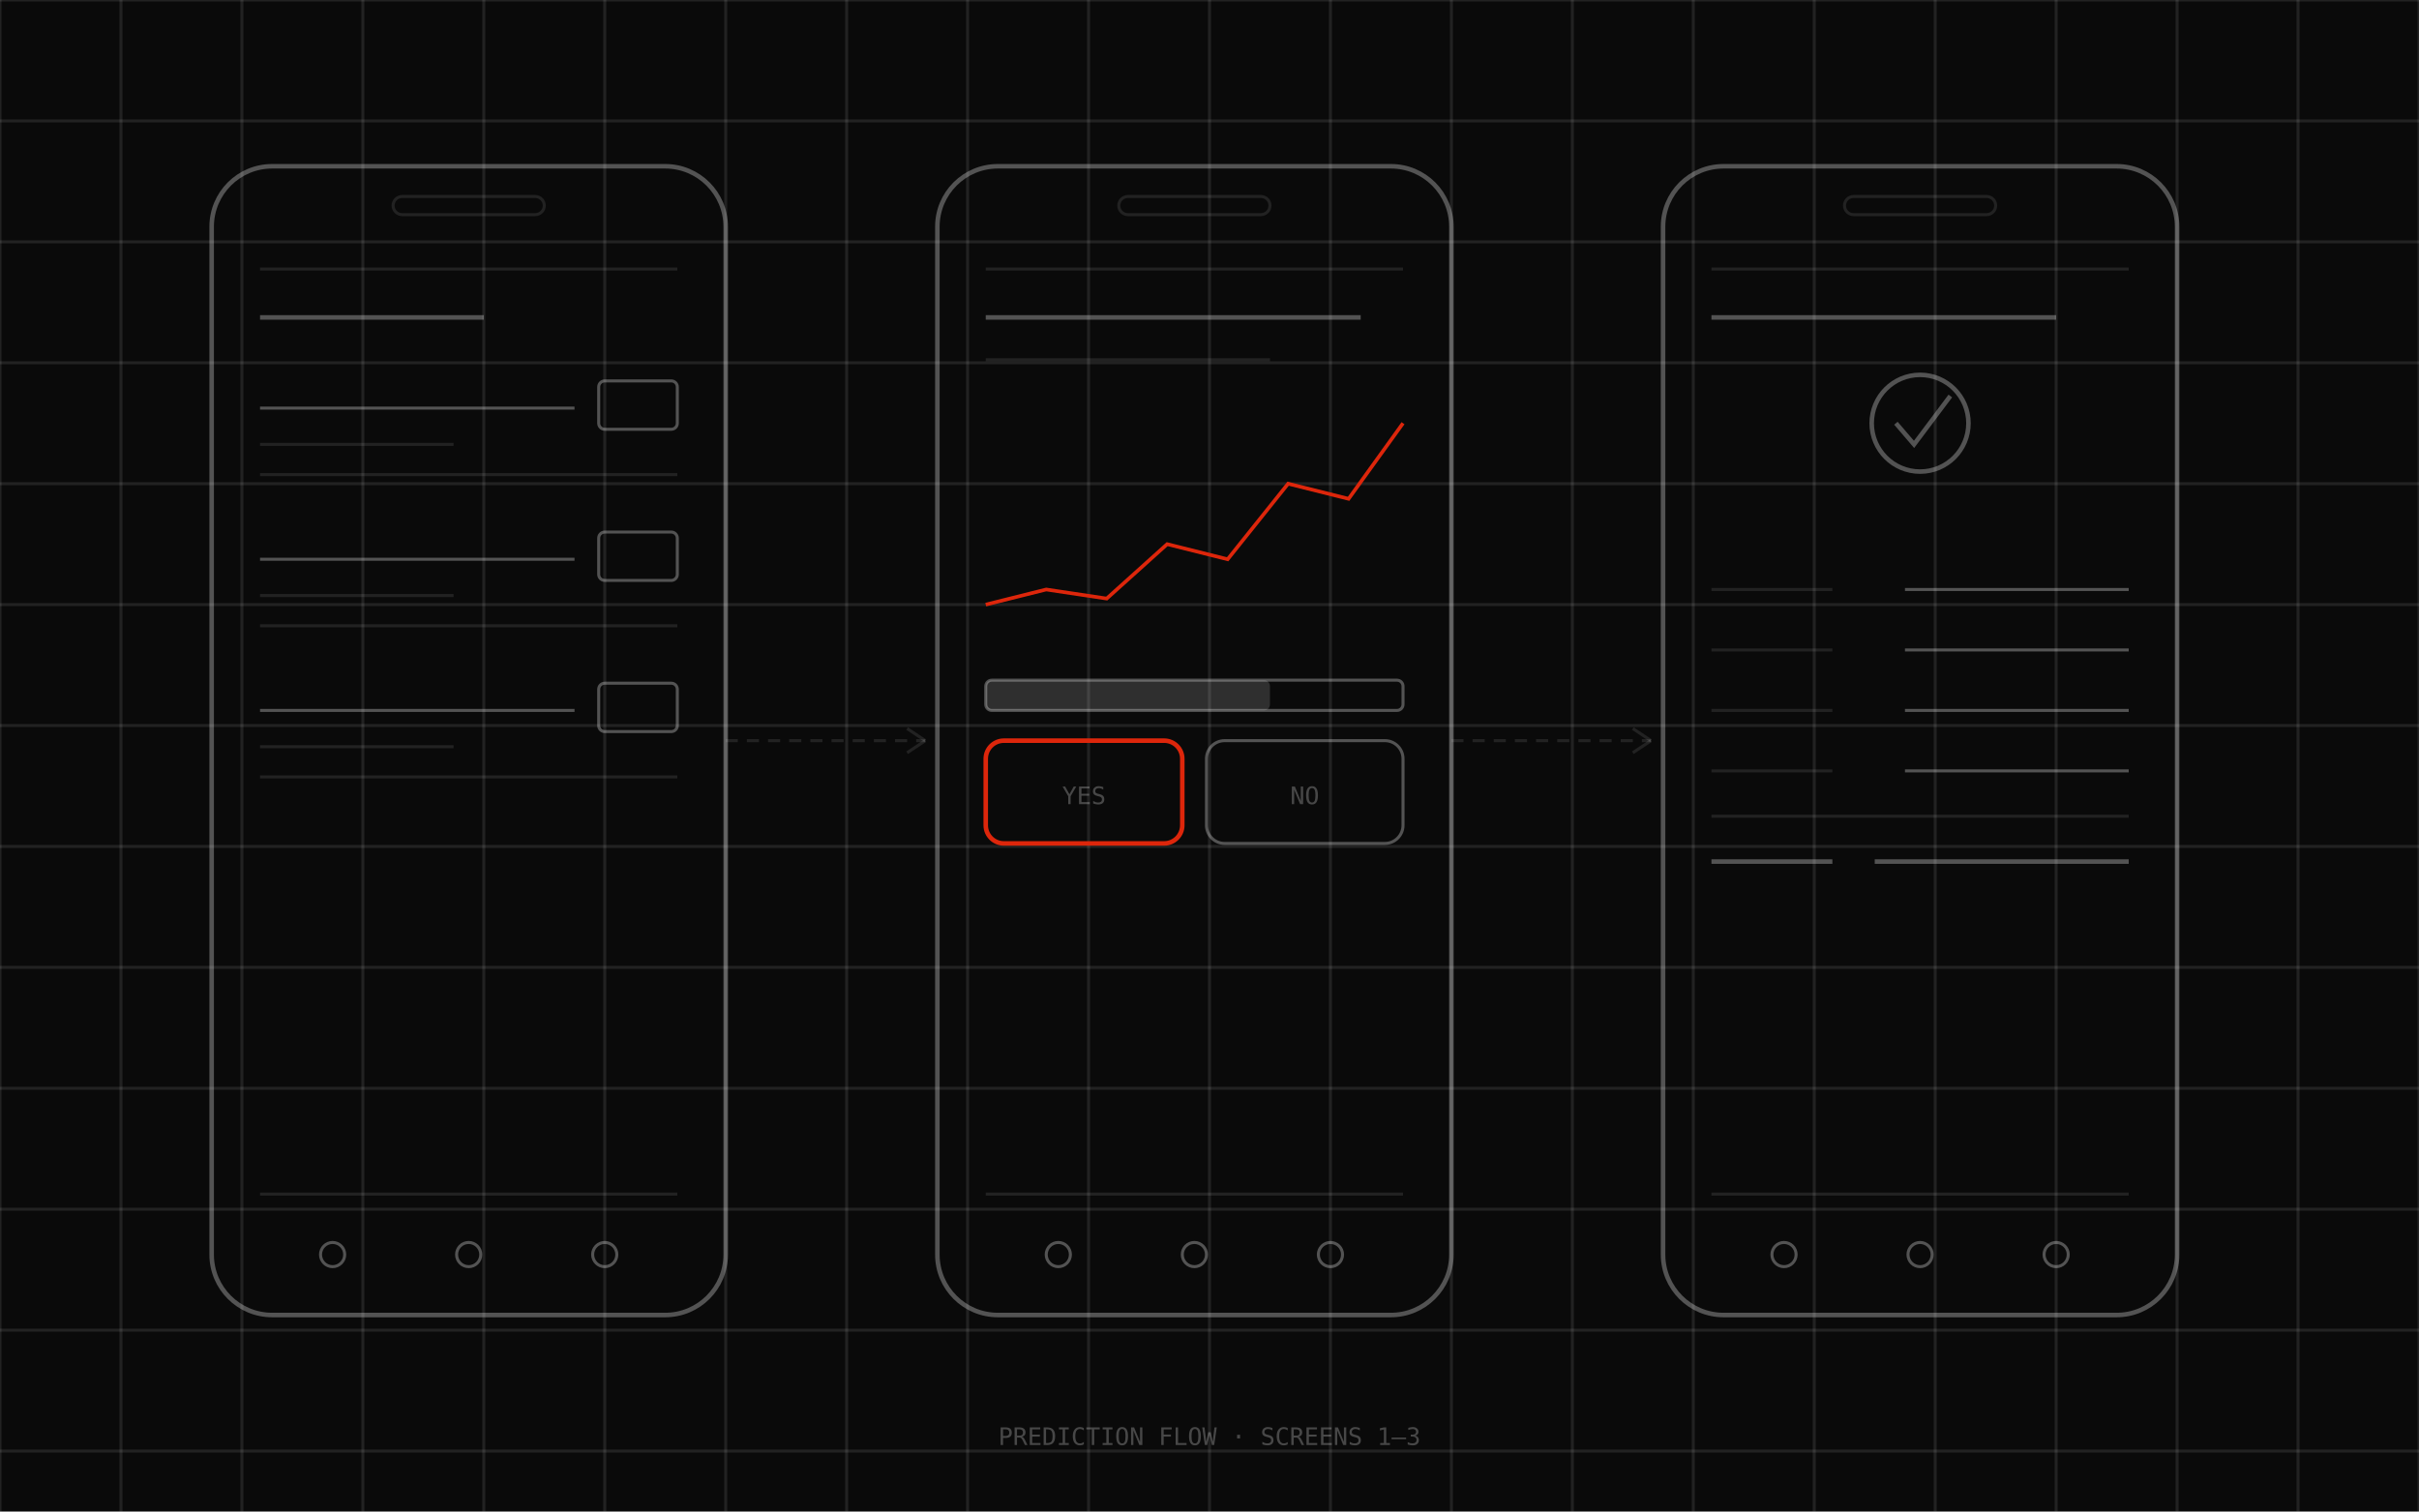
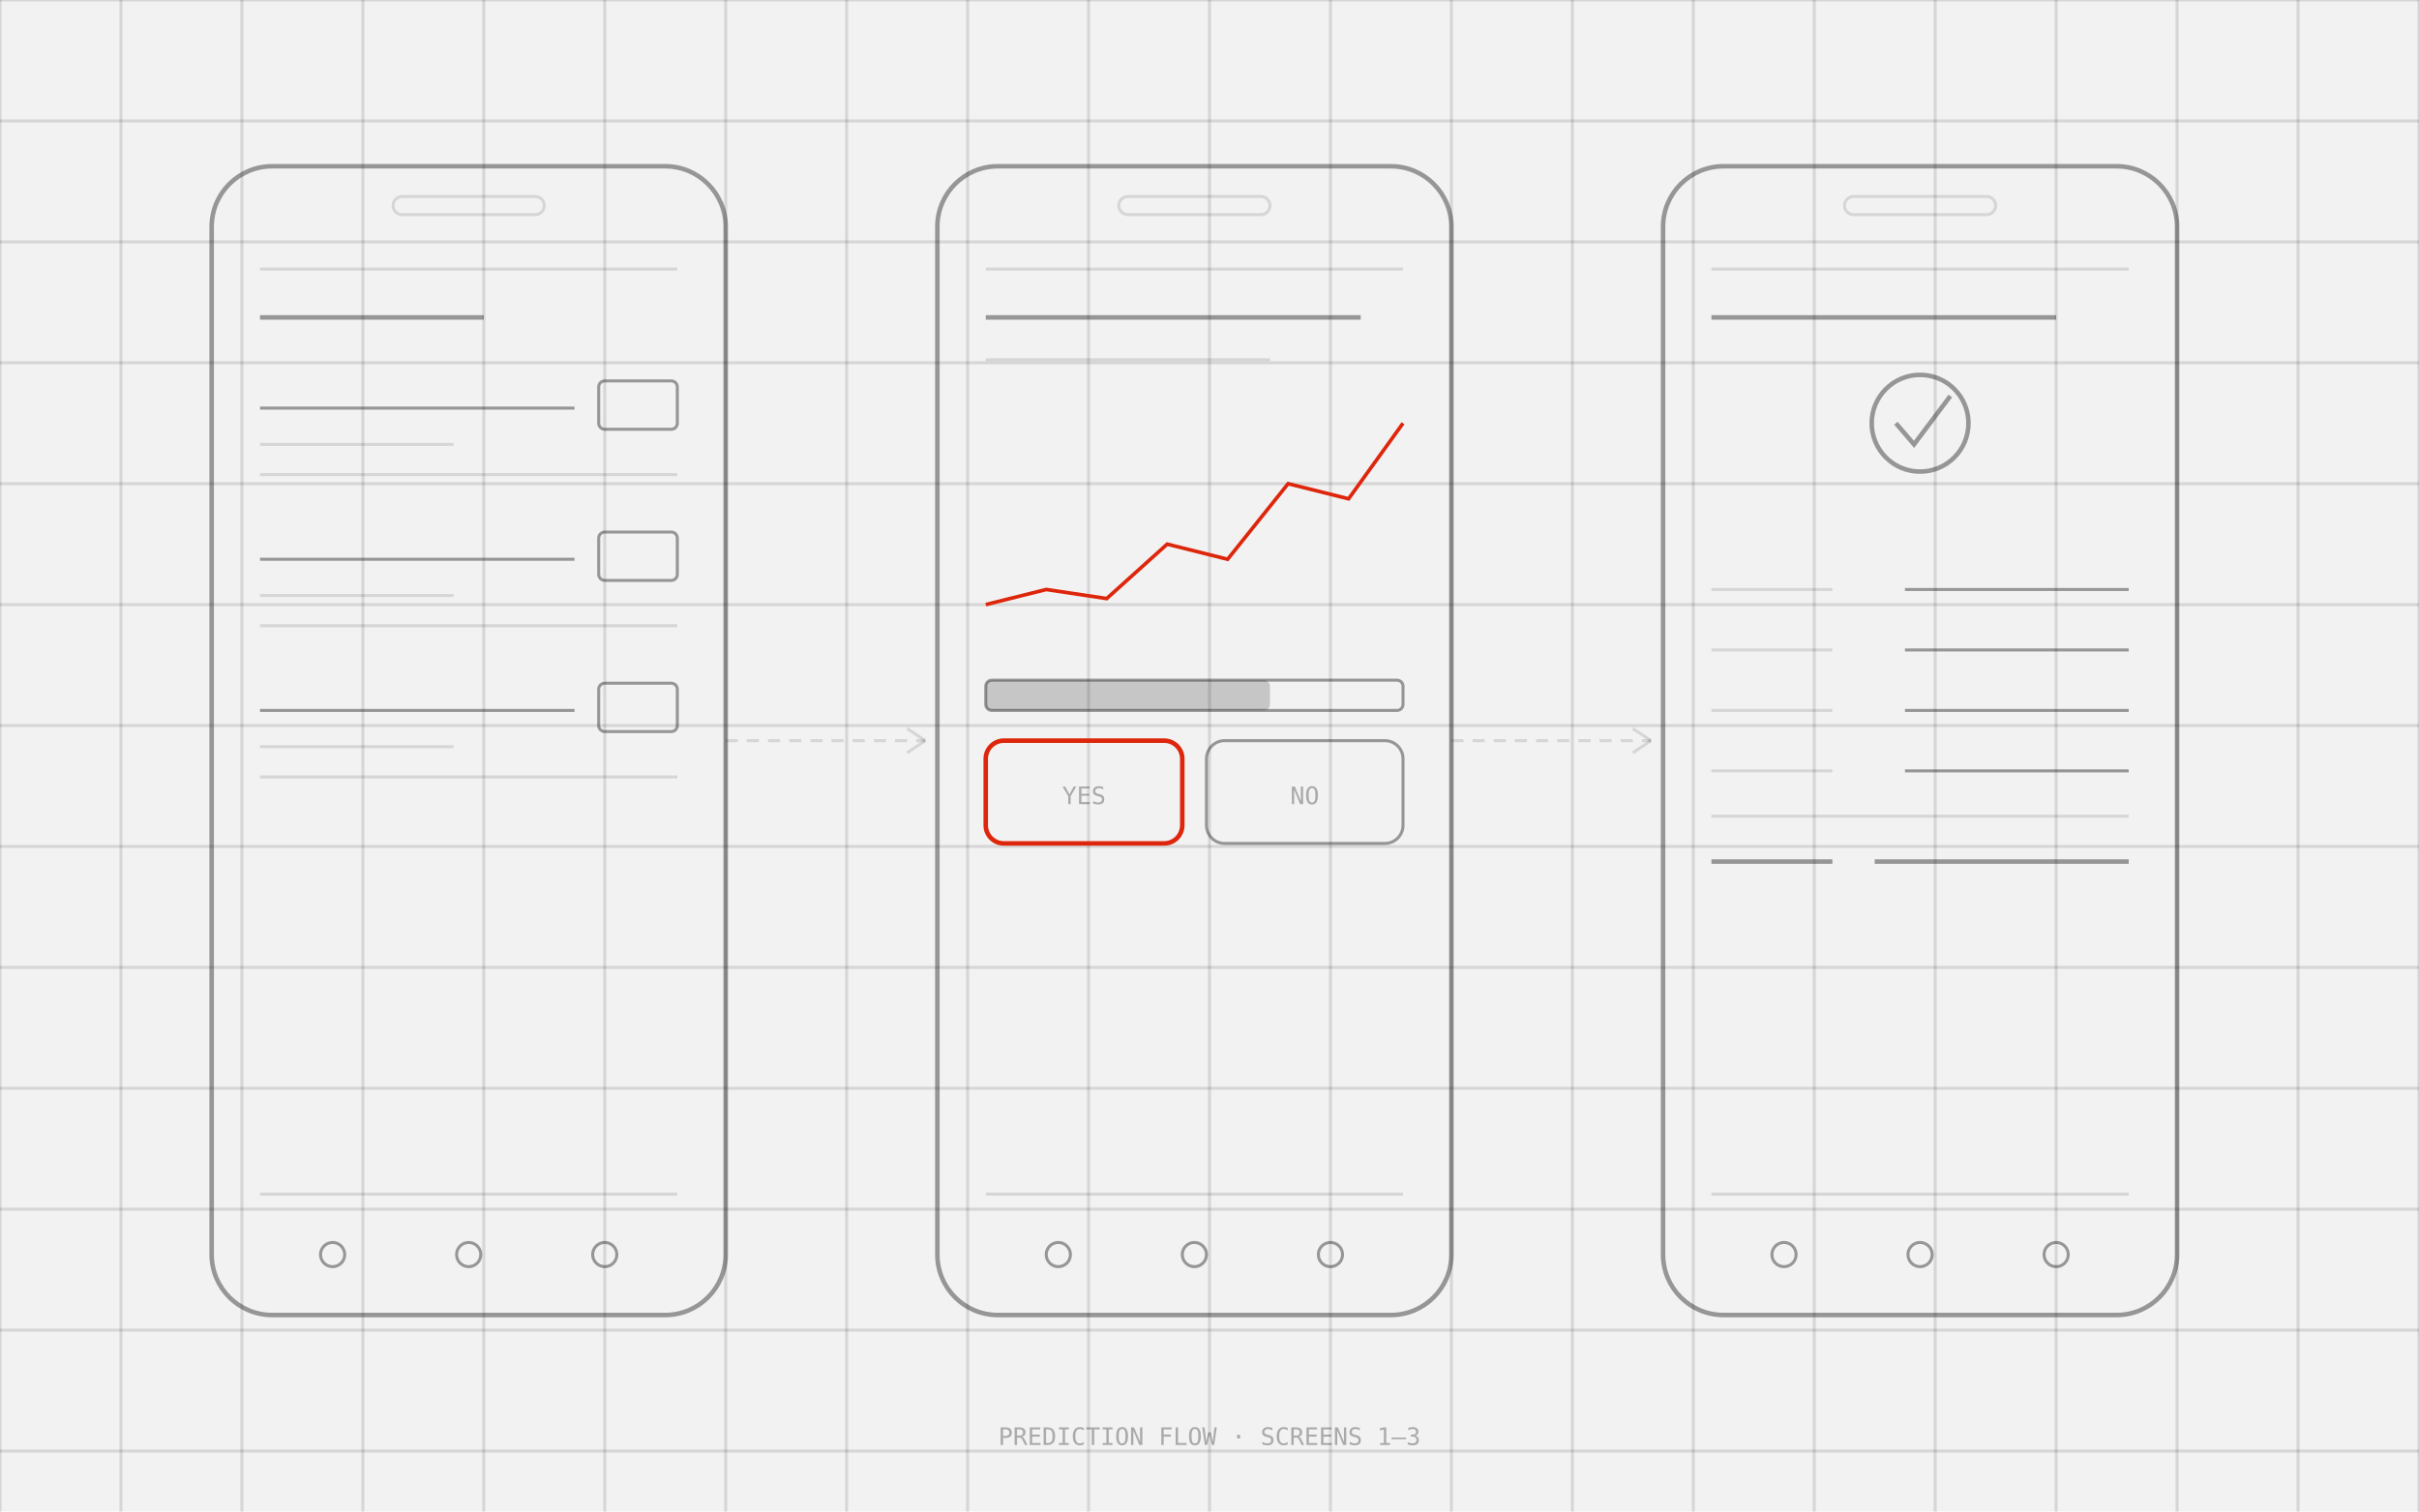
<svg xmlns="http://www.w3.org/2000/svg" viewBox="0 0 800 500" preserveAspectRatio="xMidYMid slice" role="presentation" aria-hidden="true">
-   <rect x="0" y="0" width="800" height="500" fill="#0a0a0a" />
-   <line x1="0" y1="0" x2="0" y2="500" stroke="rgba(255,255,255,0.10)" stroke-width="1" />
-   <line x1="40" y1="0" x2="40" y2="500" stroke="rgba(255,255,255,0.10)" stroke-width="1" />
-   <line x1="80" y1="0" x2="80" y2="500" stroke="rgba(255,255,255,0.10)" stroke-width="1" />
-   <line x1="120" y1="0" x2="120" y2="500" stroke="rgba(255,255,255,0.10)" stroke-width="1" />
-   <line x1="160" y1="0" x2="160" y2="500" stroke="rgba(255,255,255,0.10)" stroke-width="1" />
-   <line x1="200" y1="0" x2="200" y2="500" stroke="rgba(255,255,255,0.10)" stroke-width="1" />
-   <line x1="240" y1="0" x2="240" y2="500" stroke="rgba(255,255,255,0.10)" stroke-width="1" />
-   <line x1="280" y1="0" x2="280" y2="500" stroke="rgba(255,255,255,0.10)" stroke-width="1" />
-   <line x1="320" y1="0" x2="320" y2="500" stroke="rgba(255,255,255,0.10)" stroke-width="1" />
-   <line x1="360" y1="0" x2="360" y2="500" stroke="rgba(255,255,255,0.10)" stroke-width="1" />
-   <line x1="400" y1="0" x2="400" y2="500" stroke="rgba(255,255,255,0.10)" stroke-width="1" />
-   <line x1="440" y1="0" x2="440" y2="500" stroke="rgba(255,255,255,0.10)" stroke-width="1" />
-   <line x1="480" y1="0" x2="480" y2="500" stroke="rgba(255,255,255,0.10)" stroke-width="1" />
-   <line x1="520" y1="0" x2="520" y2="500" stroke="rgba(255,255,255,0.10)" stroke-width="1" />
-   <line x1="560" y1="0" x2="560" y2="500" stroke="rgba(255,255,255,0.10)" stroke-width="1" />
-   <line x1="600" y1="0" x2="600" y2="500" stroke="rgba(255,255,255,0.10)" stroke-width="1" />
-   <line x1="640" y1="0" x2="640" y2="500" stroke="rgba(255,255,255,0.10)" stroke-width="1" />
-   <line x1="680" y1="0" x2="680" y2="500" stroke="rgba(255,255,255,0.10)" stroke-width="1" />
-   <line x1="720" y1="0" x2="720" y2="500" stroke="rgba(255,255,255,0.10)" stroke-width="1" />
-   <line x1="760" y1="0" x2="760" y2="500" stroke="rgba(255,255,255,0.10)" stroke-width="1" />
-   <line x1="800" y1="0" x2="800" y2="500" stroke="rgba(255,255,255,0.10)" stroke-width="1" />
-   <line x1="0" y1="0" x2="800" y2="0" stroke="rgba(255,255,255,0.10)" stroke-width="1" />
-   <line x1="0" y1="40" x2="800" y2="40" stroke="rgba(255,255,255,0.10)" stroke-width="1" />
-   <line x1="0" y1="80" x2="800" y2="80" stroke="rgba(255,255,255,0.10)" stroke-width="1" />
-   <line x1="0" y1="120" x2="800" y2="120" stroke="rgba(255,255,255,0.10)" stroke-width="1" />
-   <line x1="0" y1="160" x2="800" y2="160" stroke="rgba(255,255,255,0.10)" stroke-width="1" />
-   <line x1="0" y1="200" x2="800" y2="200" stroke="rgba(255,255,255,0.10)" stroke-width="1" />
-   <line x1="0" y1="240" x2="800" y2="240" stroke="rgba(255,255,255,0.10)" stroke-width="1" />
-   <line x1="0" y1="280" x2="800" y2="280" stroke="rgba(255,255,255,0.10)" stroke-width="1" />
-   <line x1="0" y1="320" x2="800" y2="320" stroke="rgba(255,255,255,0.10)" stroke-width="1" />
-   <line x1="0" y1="360" x2="800" y2="360" stroke="rgba(255,255,255,0.10)" stroke-width="1" />
-   <line x1="0" y1="400" x2="800" y2="400" stroke="rgba(255,255,255,0.10)" stroke-width="1" />
-   <line x1="0" y1="440" x2="800" y2="440" stroke="rgba(255,255,255,0.10)" stroke-width="1" />
-   <line x1="0" y1="480" x2="800" y2="480" stroke="rgba(255,255,255,0.10)" stroke-width="1" />
-   <rect x="70" y="55" width="170" height="380" rx="20" fill="none" stroke="rgba(255,255,255,0.30)" stroke-width="1.5" />
-   <rect x="130" y="65" width="50" height="6" rx="3" fill="none" stroke="rgba(255,255,255,0.10)" stroke-width="1" />
-   <line x1="86" y1="89" x2="224" y2="89" stroke="rgba(255,255,255,0.10)" stroke-width="1" />
-   <line x1="86" y1="105" x2="160" y2="105" stroke="rgba(255,255,255,0.30)" stroke-width="1.5" />
-   <g fill="none" stroke="rgba(255,255,255,0.30)" stroke-width="1">
+   <rect x="0" y="0" width="800" height="500" fill="#f2f2f3" />
+   <line x1="0" y1="0" x2="0" y2="500" stroke="rgba(0,0,0,0.12)" stroke-width="1" />
+   <line x1="40" y1="0" x2="40" y2="500" stroke="rgba(0,0,0,0.12)" stroke-width="1" />
+   <line x1="80" y1="0" x2="80" y2="500" stroke="rgba(0,0,0,0.12)" stroke-width="1" />
+   <line x1="120" y1="0" x2="120" y2="500" stroke="rgba(0,0,0,0.12)" stroke-width="1" />
+   <line x1="160" y1="0" x2="160" y2="500" stroke="rgba(0,0,0,0.12)" stroke-width="1" />
+   <line x1="200" y1="0" x2="200" y2="500" stroke="rgba(0,0,0,0.12)" stroke-width="1" />
+   <line x1="240" y1="0" x2="240" y2="500" stroke="rgba(0,0,0,0.12)" stroke-width="1" />
+   <line x1="280" y1="0" x2="280" y2="500" stroke="rgba(0,0,0,0.12)" stroke-width="1" />
+   <line x1="320" y1="0" x2="320" y2="500" stroke="rgba(0,0,0,0.12)" stroke-width="1" />
+   <line x1="360" y1="0" x2="360" y2="500" stroke="rgba(0,0,0,0.12)" stroke-width="1" />
+   <line x1="400" y1="0" x2="400" y2="500" stroke="rgba(0,0,0,0.12)" stroke-width="1" />
+   <line x1="440" y1="0" x2="440" y2="500" stroke="rgba(0,0,0,0.12)" stroke-width="1" />
+   <line x1="480" y1="0" x2="480" y2="500" stroke="rgba(0,0,0,0.12)" stroke-width="1" />
+   <line x1="520" y1="0" x2="520" y2="500" stroke="rgba(0,0,0,0.12)" stroke-width="1" />
+   <line x1="560" y1="0" x2="560" y2="500" stroke="rgba(0,0,0,0.12)" stroke-width="1" />
+   <line x1="600" y1="0" x2="600" y2="500" stroke="rgba(0,0,0,0.12)" stroke-width="1" />
+   <line x1="640" y1="0" x2="640" y2="500" stroke="rgba(0,0,0,0.12)" stroke-width="1" />
+   <line x1="680" y1="0" x2="680" y2="500" stroke="rgba(0,0,0,0.12)" stroke-width="1" />
+   <line x1="720" y1="0" x2="720" y2="500" stroke="rgba(0,0,0,0.12)" stroke-width="1" />
+   <line x1="760" y1="0" x2="760" y2="500" stroke="rgba(0,0,0,0.12)" stroke-width="1" />
+   <line x1="800" y1="0" x2="800" y2="500" stroke="rgba(0,0,0,0.12)" stroke-width="1" />
+   <line x1="0" y1="0" x2="800" y2="0" stroke="rgba(0,0,0,0.12)" stroke-width="1" />
+   <line x1="0" y1="40" x2="800" y2="40" stroke="rgba(0,0,0,0.12)" stroke-width="1" />
+   <line x1="0" y1="80" x2="800" y2="80" stroke="rgba(0,0,0,0.12)" stroke-width="1" />
+   <line x1="0" y1="120" x2="800" y2="120" stroke="rgba(0,0,0,0.12)" stroke-width="1" />
+   <line x1="0" y1="160" x2="800" y2="160" stroke="rgba(0,0,0,0.12)" stroke-width="1" />
+   <line x1="0" y1="200" x2="800" y2="200" stroke="rgba(0,0,0,0.12)" stroke-width="1" />
+   <line x1="0" y1="240" x2="800" y2="240" stroke="rgba(0,0,0,0.12)" stroke-width="1" />
+   <line x1="0" y1="280" x2="800" y2="280" stroke="rgba(0,0,0,0.12)" stroke-width="1" />
+   <line x1="0" y1="320" x2="800" y2="320" stroke="rgba(0,0,0,0.12)" stroke-width="1" />
+   <line x1="0" y1="360" x2="800" y2="360" stroke="rgba(0,0,0,0.12)" stroke-width="1" />
+   <line x1="0" y1="400" x2="800" y2="400" stroke="rgba(0,0,0,0.12)" stroke-width="1" />
+   <line x1="0" y1="440" x2="800" y2="440" stroke="rgba(0,0,0,0.12)" stroke-width="1" />
+   <line x1="0" y1="480" x2="800" y2="480" stroke="rgba(0,0,0,0.12)" stroke-width="1" />
+   <rect x="70" y="55" width="170" height="380" rx="20" fill="none" stroke="rgba(0,0,0,0.38)" stroke-width="1.5" />
+   <rect x="130" y="65" width="50" height="6" rx="3" fill="none" stroke="rgba(0,0,0,0.12)" stroke-width="1" />
+   <line x1="86" y1="89" x2="224" y2="89" stroke="rgba(0,0,0,0.12)" stroke-width="1" />
+   <line x1="86" y1="105" x2="160" y2="105" stroke="rgba(0,0,0,0.38)" stroke-width="1.5" />
+   <g fill="none" stroke="rgba(0,0,0,0.38)" stroke-width="1">
    <line x1="86" y1="135" x2="190" y2="135" />
    <line x1="86" y1="185" x2="190" y2="185" />
    <line x1="86" y1="235" x2="190" y2="235" />
  </g>
-   <g fill="none" stroke="rgba(255,255,255,0.10)" stroke-width="1">
+   <g fill="none" stroke="rgba(0,0,0,0.12)" stroke-width="1">
    <line x1="86" y1="147" x2="150" y2="147" />
    <line x1="86" y1="197" x2="150" y2="197" />
    <line x1="86" y1="247" x2="150" y2="247" />
    <line x1="86" y1="157" x2="224" y2="157" />
    <line x1="86" y1="207" x2="224" y2="207" />
    <line x1="86" y1="257" x2="224" y2="257" />
  </g>
-   <g fill="none" stroke="rgba(255,255,255,0.30)" stroke-width="1">
+   <g fill="none" stroke="rgba(0,0,0,0.38)" stroke-width="1">
    <rect x="198" y="126" width="26" height="16" rx="2" />
    <rect x="198" y="176" width="26" height="16" rx="2" />
    <rect x="198" y="226" width="26" height="16" rx="2" />
  </g>
-   <line x1="86" y1="395" x2="224" y2="395" stroke="rgba(255,255,255,0.10)" stroke-width="1" />
-   <g fill="none" stroke="rgba(255,255,255,0.30)" stroke-width="1">
+   <line x1="86" y1="395" x2="224" y2="395" stroke="rgba(0,0,0,0.12)" stroke-width="1" />
+   <g fill="none" stroke="rgba(0,0,0,0.38)" stroke-width="1">
    <circle cx="110" cy="415" r="4" />
    <circle cx="155" cy="415" r="4" />
    <circle cx="200" cy="415" r="4" />
  </g>
-   <rect x="310" y="55" width="170" height="380" rx="20" fill="none" stroke="rgba(255,255,255,0.30)" stroke-width="1.5" />
-   <rect x="370" y="65" width="50" height="6" rx="3" fill="none" stroke="rgba(255,255,255,0.10)" stroke-width="1" />
-   <line x1="326" y1="89" x2="464" y2="89" stroke="rgba(255,255,255,0.10)" stroke-width="1" />
-   <line x1="326" y1="105" x2="450" y2="105" stroke="rgba(255,255,255,0.30)" stroke-width="1.5" />
-   <line x1="326" y1="119" x2="420" y2="119" stroke="rgba(255,255,255,0.10)" stroke-width="1" />
+   <rect x="310" y="55" width="170" height="380" rx="20" fill="none" stroke="rgba(0,0,0,0.38)" stroke-width="1.5" />
+   <rect x="370" y="65" width="50" height="6" rx="3" fill="none" stroke="rgba(0,0,0,0.12)" stroke-width="1" />
+   <line x1="326" y1="89" x2="464" y2="89" stroke="rgba(0,0,0,0.12)" stroke-width="1" />
+   <line x1="326" y1="105" x2="450" y2="105" stroke="rgba(0,0,0,0.38)" stroke-width="1.5" />
+   <line x1="326" y1="119" x2="420" y2="119" stroke="rgba(0,0,0,0.12)" stroke-width="1" />
  <polyline points="326,200 346,195 366,198 386,180 406,185 426,160 446,165 464,140" fill="none" stroke="#dd260b" stroke-width="1.2" />
-   <rect x="326" y="225" width="138" height="10" rx="2" fill="none" stroke="rgba(255,255,255,0.30)" stroke-width="1" />
-   <rect x="326" y="225" width="94" height="10" rx="2" fill="rgba(255,255,255,0.15)" />
+   <rect x="326" y="225" width="138" height="10" rx="2" fill="none" stroke="rgba(0,0,0,0.38)" stroke-width="1" />
+   <rect x="326" y="225" width="94" height="10" rx="2" fill="rgba(0,0,0,0.18)" />
  <rect x="326" y="245" width="65" height="34" rx="6" fill="none" stroke="#dd260b" stroke-width="1.5" />
-   <text x="358.5" y="266" font-family="monospace" font-size="8" fill="rgba(255,255,255,0.25)" text-anchor="middle">YES</text>
-   <rect x="399" y="245" width="65" height="34" rx="6" fill="none" stroke="rgba(255,255,255,0.30)" stroke-width="1" />
-   <text x="431.5" y="266" font-family="monospace" font-size="8" fill="rgba(255,255,255,0.25)" text-anchor="middle">NO</text>
-   <line x1="326" y1="395" x2="464" y2="395" stroke="rgba(255,255,255,0.10)" stroke-width="1" />
-   <g fill="none" stroke="rgba(255,255,255,0.30)" stroke-width="1">
+   <text x="358.5" y="266" font-family="monospace" font-size="8" fill="rgba(0,0,0,0.30)" text-anchor="middle">YES</text>
+   <rect x="399" y="245" width="65" height="34" rx="6" fill="none" stroke="rgba(0,0,0,0.38)" stroke-width="1" />
+   <text x="431.5" y="266" font-family="monospace" font-size="8" fill="rgba(0,0,0,0.30)" text-anchor="middle">NO</text>
+   <line x1="326" y1="395" x2="464" y2="395" stroke="rgba(0,0,0,0.12)" stroke-width="1" />
+   <g fill="none" stroke="rgba(0,0,0,0.38)" stroke-width="1">
    <circle cx="350" cy="415" r="4" />
    <circle cx="395" cy="415" r="4" />
    <circle cx="440" cy="415" r="4" />
  </g>
-   <rect x="550" y="55" width="170" height="380" rx="20" fill="none" stroke="rgba(255,255,255,0.30)" stroke-width="1.5" />
-   <rect x="610" y="65" width="50" height="6" rx="3" fill="none" stroke="rgba(255,255,255,0.10)" stroke-width="1" />
-   <line x1="566" y1="89" x2="704" y2="89" stroke="rgba(255,255,255,0.10)" stroke-width="1" />
-   <line x1="566" y1="105" x2="680" y2="105" stroke="rgba(255,255,255,0.30)" stroke-width="1.5" />
-   <circle cx="635" cy="140" r="16" fill="none" stroke="rgba(255,255,255,0.30)" stroke-width="1.5" />
-   <polyline points="627,140 633,147 645,131" fill="none" stroke="rgba(255,255,255,0.30)" stroke-width="1.5" />
-   <g fill="none" stroke="rgba(255,255,255,0.10)" stroke-width="1">
+   <rect x="550" y="55" width="170" height="380" rx="20" fill="none" stroke="rgba(0,0,0,0.38)" stroke-width="1.5" />
+   <rect x="610" y="65" width="50" height="6" rx="3" fill="none" stroke="rgba(0,0,0,0.12)" stroke-width="1" />
+   <line x1="566" y1="89" x2="704" y2="89" stroke="rgba(0,0,0,0.12)" stroke-width="1" />
+   <line x1="566" y1="105" x2="680" y2="105" stroke="rgba(0,0,0,0.38)" stroke-width="1.5" />
+   <circle cx="635" cy="140" r="16" fill="none" stroke="rgba(0,0,0,0.38)" stroke-width="1.5" />
+   <polyline points="627,140 633,147 645,131" fill="none" stroke="rgba(0,0,0,0.38)" stroke-width="1.5" />
+   <g fill="none" stroke="rgba(0,0,0,0.12)" stroke-width="1">
    <line x1="566" y1="195" x2="606" y2="195" />
    <line x1="566" y1="215" x2="606" y2="215" />
    <line x1="566" y1="235" x2="606" y2="235" />
    <line x1="566" y1="255" x2="606" y2="255" />
  </g>
-   <g fill="none" stroke="rgba(255,255,255,0.30)" stroke-width="1">
+   <g fill="none" stroke="rgba(0,0,0,0.38)" stroke-width="1">
    <line x1="630" y1="195" x2="704" y2="195" />
    <line x1="630" y1="215" x2="704" y2="215" />
    <line x1="630" y1="235" x2="704" y2="235" />
    <line x1="630" y1="255" x2="704" y2="255" />
  </g>
-   <line x1="566" y1="270" x2="704" y2="270" stroke="rgba(255,255,255,0.10)" stroke-width="1" />
-   <line x1="566" y1="285" x2="606" y2="285" stroke="rgba(255,255,255,0.30)" stroke-width="1.5" />
-   <line x1="620" y1="285" x2="704" y2="285" stroke="rgba(255,255,255,0.30)" stroke-width="1.5" />
-   <line x1="566" y1="395" x2="704" y2="395" stroke="rgba(255,255,255,0.10)" stroke-width="1" />
-   <g fill="none" stroke="rgba(255,255,255,0.30)" stroke-width="1">
+   <line x1="566" y1="270" x2="704" y2="270" stroke="rgba(0,0,0,0.12)" stroke-width="1" />
+   <line x1="566" y1="285" x2="606" y2="285" stroke="rgba(0,0,0,0.38)" stroke-width="1.5" />
+   <line x1="620" y1="285" x2="704" y2="285" stroke="rgba(0,0,0,0.38)" stroke-width="1.5" />
+   <line x1="566" y1="395" x2="704" y2="395" stroke="rgba(0,0,0,0.12)" stroke-width="1" />
+   <g fill="none" stroke="rgba(0,0,0,0.38)" stroke-width="1">
    <circle cx="590" cy="415" r="4" />
    <circle cx="635" cy="415" r="4" />
    <circle cx="680" cy="415" r="4" />
  </g>
-   <line x1="240" y1="245" x2="306" y2="245" stroke="rgba(255,255,255,0.10)" stroke-width="1" stroke-dasharray="4 3" />
-   <line x1="306" y1="245" x2="300" y2="241" stroke="rgba(255,255,255,0.10)" stroke-width="1" />
-   <line x1="306" y1="245" x2="300" y2="249" stroke="rgba(255,255,255,0.10)" stroke-width="1" />
-   <line x1="480" y1="245" x2="546" y2="245" stroke="rgba(255,255,255,0.10)" stroke-width="1" stroke-dasharray="4 3" />
-   <line x1="546" y1="245" x2="540" y2="241" stroke="rgba(255,255,255,0.10)" stroke-width="1" />
-   <line x1="546" y1="245" x2="540" y2="249" stroke="rgba(255,255,255,0.10)" stroke-width="1" />
-   <text x="400" y="478" font-family="monospace" font-size="8" fill="rgba(255,255,255,0.25)" text-anchor="middle">PREDICTION FLOW · SCREENS 1–3</text>
+   <line x1="240" y1="245" x2="306" y2="245" stroke="rgba(0,0,0,0.12)" stroke-width="1" stroke-dasharray="4 3" />
+   <line x1="306" y1="245" x2="300" y2="241" stroke="rgba(0,0,0,0.12)" stroke-width="1" />
+   <line x1="306" y1="245" x2="300" y2="249" stroke="rgba(0,0,0,0.12)" stroke-width="1" />
+   <line x1="480" y1="245" x2="546" y2="245" stroke="rgba(0,0,0,0.12)" stroke-width="1" stroke-dasharray="4 3" />
+   <line x1="546" y1="245" x2="540" y2="241" stroke="rgba(0,0,0,0.12)" stroke-width="1" />
+   <line x1="546" y1="245" x2="540" y2="249" stroke="rgba(0,0,0,0.12)" stroke-width="1" />
+   <text x="400" y="478" font-family="monospace" font-size="8" fill="rgba(0,0,0,0.30)" text-anchor="middle">PREDICTION FLOW · SCREENS 1–3</text>
</svg>
